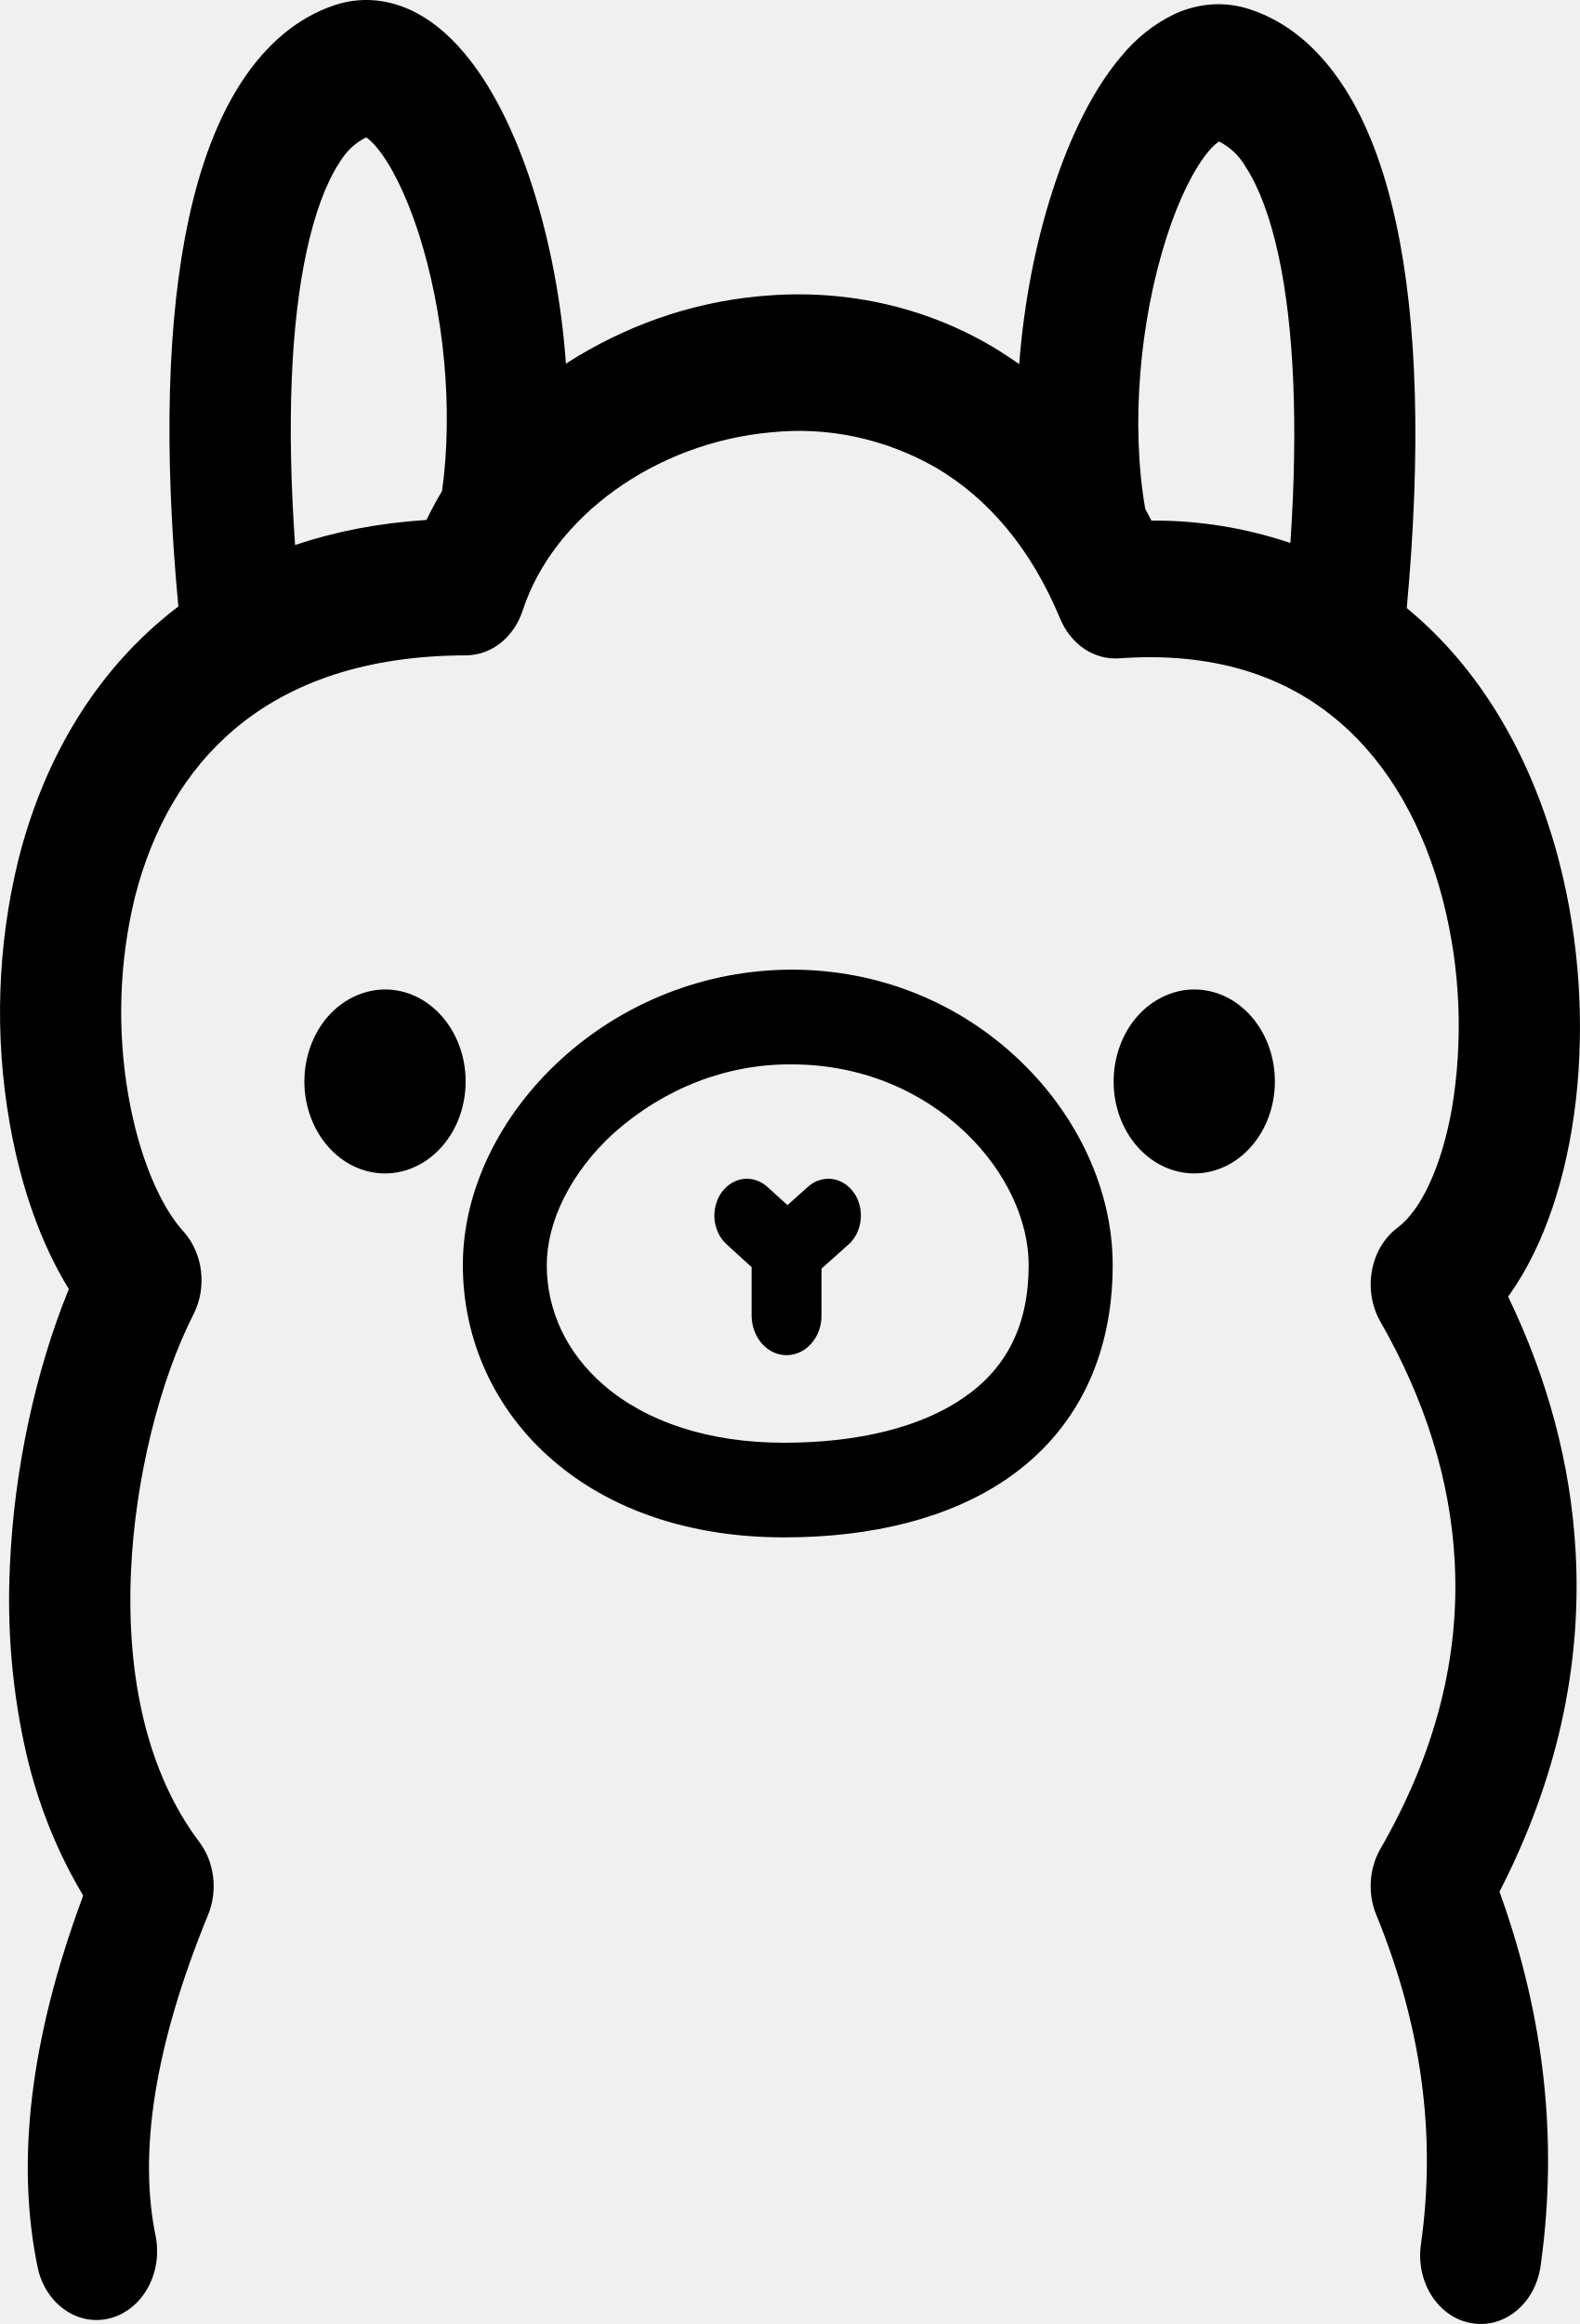
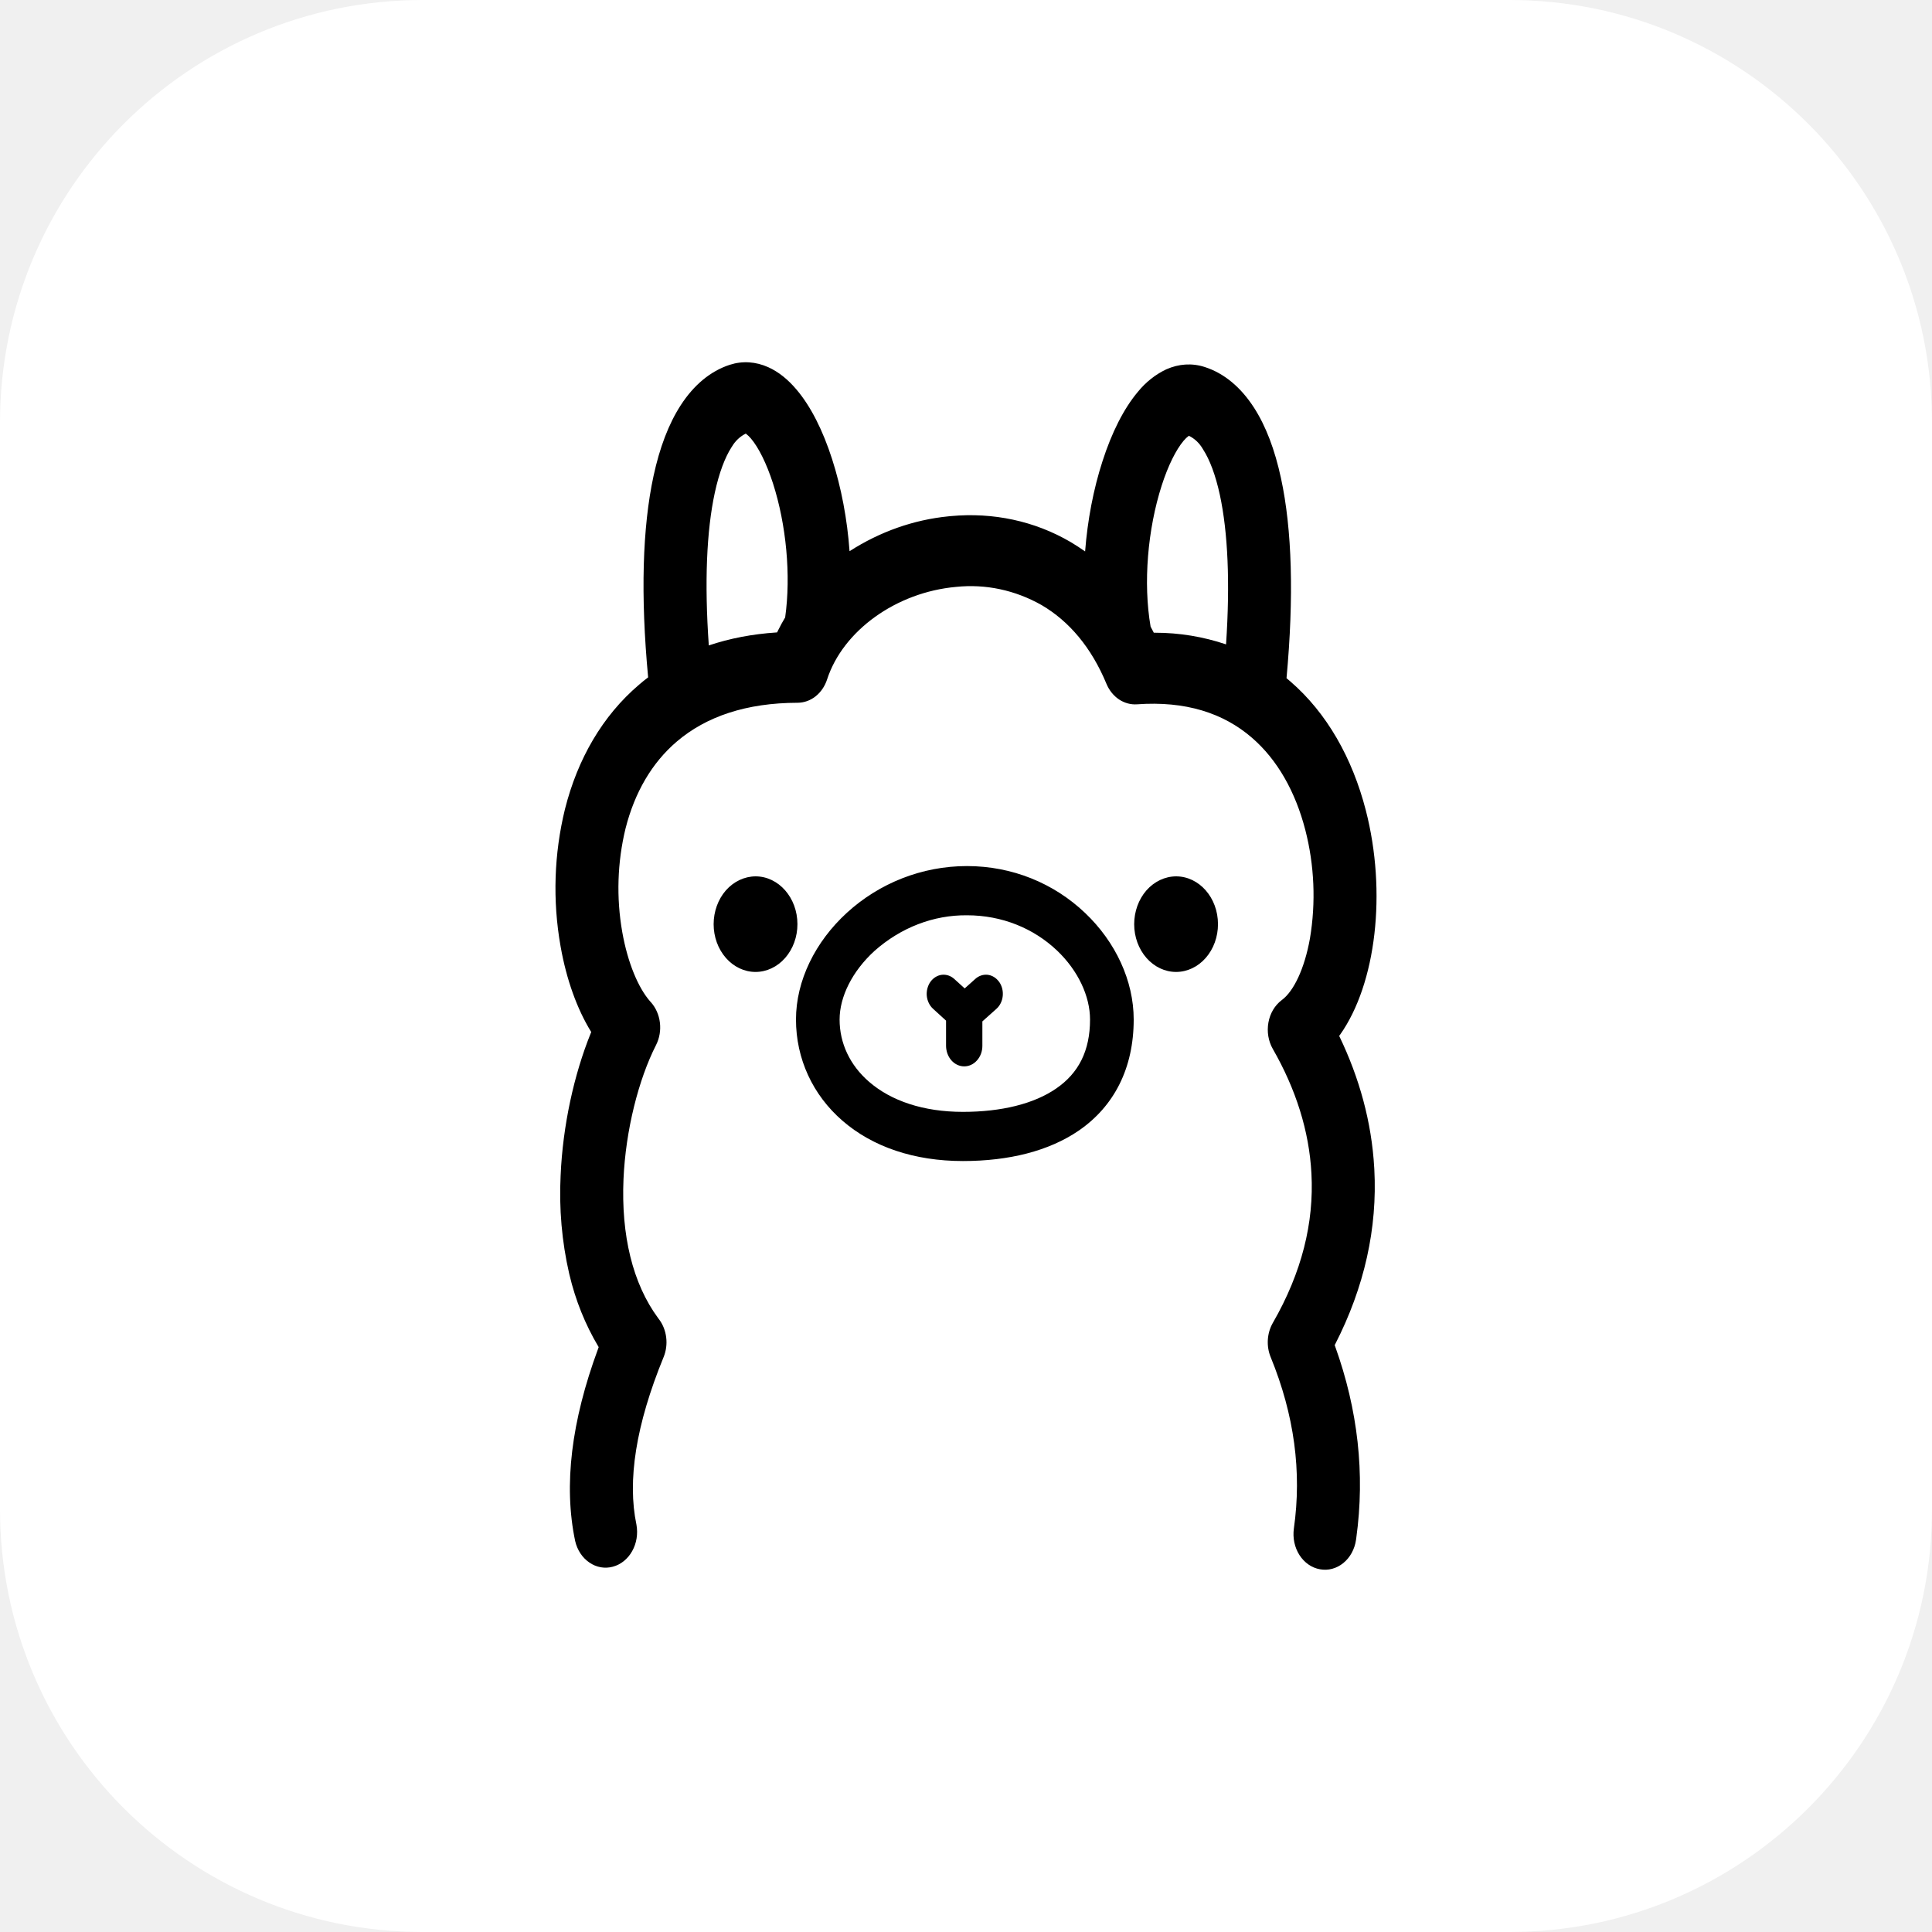
- <svg xmlns="http://www.w3.org/2000/svg" width="17" height="25" viewBox="0 0 17 25" fill="none">
-   <path fill-rule="evenodd" clip-rule="evenodd" d="M4.405 0.102C4.621 0.199 4.816 0.358 4.993 0.568C5.288 0.916 5.537 1.413 5.727 2.003C5.918 2.596 6.042 3.253 6.089 3.912C6.719 3.507 7.418 3.261 8.138 3.19L8.189 3.185C9.059 3.105 9.919 3.284 10.669 3.724C10.77 3.784 10.869 3.849 10.966 3.917C11.016 3.27 11.138 2.628 11.326 2.049C11.516 1.458 11.765 0.961 12.059 0.612C12.223 0.41 12.425 0.251 12.648 0.146C12.905 0.033 13.178 0.012 13.444 0.099C13.845 0.228 14.189 0.517 14.46 0.936C14.708 1.319 14.894 1.81 15.021 2.399C15.251 3.46 15.291 4.857 15.136 6.541L15.189 6.586L15.215 6.608C15.972 7.262 16.499 8.195 16.778 9.278C17.213 10.968 16.994 12.863 16.244 13.924L16.226 13.947L16.228 13.951C16.645 14.817 16.898 15.731 16.952 16.678L16.954 16.712C17.018 17.922 16.754 19.14 16.14 20.337L16.133 20.348L16.143 20.376C16.615 21.69 16.763 23.014 16.581 24.337L16.575 24.381C16.547 24.574 16.453 24.747 16.312 24.861C16.172 24.975 15.998 25.022 15.828 24.99C15.744 24.975 15.663 24.942 15.59 24.891C15.518 24.841 15.454 24.774 15.404 24.696C15.354 24.618 15.318 24.529 15.298 24.435C15.278 24.341 15.275 24.243 15.288 24.147C15.455 22.973 15.298 21.796 14.808 20.598C14.762 20.487 14.742 20.364 14.749 20.242C14.756 20.119 14.79 20.001 14.848 19.897L14.852 19.89C15.456 18.84 15.706 17.811 15.652 16.8C15.606 15.914 15.327 15.045 14.852 14.217C14.76 14.056 14.727 13.86 14.761 13.671C14.794 13.483 14.892 13.317 15.032 13.21L15.041 13.203C15.284 13.022 15.508 12.561 15.621 11.93C15.746 11.185 15.713 10.416 15.526 9.687C15.321 8.892 14.946 8.228 14.421 7.775C13.826 7.259 13.038 7.01 12.041 7.082C11.911 7.091 11.781 7.056 11.668 6.981C11.556 6.906 11.465 6.794 11.409 6.66C11.095 5.904 10.637 5.363 10.066 5.028C9.518 4.717 8.904 4.587 8.294 4.651C7.049 4.763 5.951 5.561 5.624 6.567C5.578 6.708 5.495 6.83 5.386 6.917C5.277 7.003 5.147 7.049 5.014 7.05C3.947 7.052 3.121 7.336 2.517 7.849C1.995 8.292 1.639 8.911 1.451 9.653C1.281 10.351 1.258 11.086 1.383 11.796C1.495 12.43 1.714 12.955 1.965 13.238L1.973 13.246C2.185 13.481 2.23 13.848 2.082 14.138C1.722 14.845 1.453 15.898 1.409 16.911C1.359 18.068 1.595 19.072 2.128 19.793L2.144 19.814C2.225 19.921 2.276 20.051 2.293 20.191C2.31 20.329 2.291 20.471 2.239 20.598C1.663 22.003 1.486 23.157 1.677 24.067C1.711 24.256 1.68 24.452 1.588 24.615C1.497 24.778 1.353 24.893 1.188 24.937C1.022 24.982 0.848 24.951 0.703 24.851C0.557 24.752 0.451 24.592 0.408 24.405C0.165 23.248 0.33 21.923 0.881 20.43L0.895 20.39L0.887 20.377C0.616 19.922 0.414 19.419 0.289 18.889L0.284 18.868C0.132 18.206 0.073 17.522 0.107 16.839C0.151 15.805 0.385 14.746 0.729 13.896L0.741 13.867L0.739 13.864C0.446 13.389 0.229 12.781 0.109 12.109L0.104 12.081C-0.061 11.143 -0.029 10.174 0.197 9.252C0.459 8.212 0.974 7.319 1.733 6.674C1.793 6.622 1.856 6.571 1.919 6.524C1.76 4.827 1.8 3.421 2.031 2.353C2.158 1.765 2.345 1.274 2.593 0.891C2.863 0.473 3.207 0.184 3.608 0.053C3.874 -0.033 4.148 -0.013 4.405 0.102ZM8.521 10.431C9.457 10.431 10.321 10.787 10.967 11.403C11.597 12.002 11.972 12.806 11.972 13.608C11.972 14.617 11.566 15.403 10.839 15.905C10.219 16.331 9.388 16.538 8.436 16.538C7.427 16.538 6.565 16.244 5.943 15.704C5.326 15.17 4.98 14.42 4.98 13.608C4.98 12.804 5.378 11.997 6.036 11.396C6.704 10.786 7.586 10.431 8.521 10.431ZM8.521 11.45C7.827 11.443 7.152 11.703 6.605 12.188C6.144 12.609 5.883 13.137 5.883 13.609C5.883 14.095 6.093 14.551 6.493 14.897C6.948 15.292 7.617 15.52 8.436 15.52C9.235 15.52 9.909 15.353 10.368 15.036C10.831 14.718 11.068 14.256 11.068 13.608C11.068 13.127 10.822 12.596 10.385 12.18C9.901 11.72 9.245 11.45 8.521 11.45ZM9.183 12.825L9.187 12.829C9.307 13.001 9.282 13.25 9.131 13.386L8.839 13.647V14.154C8.839 14.267 8.799 14.375 8.728 14.454C8.658 14.534 8.562 14.578 8.463 14.578C8.364 14.578 8.269 14.534 8.198 14.454C8.128 14.375 8.088 14.267 8.087 14.154V13.631L7.816 13.384C7.78 13.351 7.751 13.311 7.729 13.265C7.707 13.22 7.693 13.169 7.688 13.118C7.683 13.066 7.688 13.014 7.701 12.964C7.714 12.914 7.735 12.867 7.764 12.827C7.823 12.745 7.908 12.693 8.001 12.682C8.093 12.672 8.186 12.703 8.258 12.769L8.473 12.964L8.693 12.767C8.765 12.702 8.857 12.672 8.949 12.682C9.04 12.693 9.124 12.744 9.183 12.825ZM4.143 10.644C4.621 10.644 5.01 11.087 5.01 11.634C5.01 11.896 4.919 12.147 4.756 12.333C4.594 12.518 4.373 12.623 4.142 12.623C3.912 12.623 3.691 12.518 3.529 12.333C3.366 12.147 3.275 11.896 3.275 11.635C3.275 11.373 3.366 11.121 3.528 10.935C3.691 10.75 3.913 10.645 4.143 10.644ZM12.849 10.644C13.329 10.644 13.717 11.087 13.717 11.634C13.717 11.896 13.626 12.147 13.463 12.333C13.301 12.518 13.08 12.623 12.849 12.623C12.619 12.623 12.399 12.518 12.236 12.333C12.073 12.147 11.982 11.896 11.982 11.635C11.982 11.373 12.073 11.121 12.235 10.935C12.398 10.75 12.619 10.645 12.849 10.644ZM3.94 1.477L3.937 1.479C3.821 1.537 3.722 1.63 3.652 1.75L3.647 1.757C3.509 1.971 3.389 2.287 3.299 2.702C3.129 3.488 3.083 4.555 3.175 5.863C3.605 5.718 4.074 5.627 4.579 5.594L4.589 5.593L4.608 5.554C4.654 5.461 4.703 5.371 4.756 5.283C4.879 4.407 4.778 3.36 4.503 2.505C4.369 2.092 4.206 1.767 4.05 1.582C4.018 1.543 3.982 1.509 3.943 1.479L3.94 1.477ZM13.114 1.523L13.112 1.524C13.073 1.553 13.037 1.587 13.005 1.626C12.849 1.811 12.685 2.137 12.552 2.551C12.262 3.453 12.165 4.569 12.322 5.474L12.38 5.584L12.388 5.6H12.418C12.915 5.6 13.408 5.681 13.884 5.841C13.97 4.563 13.922 3.519 13.756 2.747C13.666 2.333 13.546 2.017 13.407 1.802L13.403 1.795C13.333 1.675 13.234 1.581 13.118 1.524L13.114 1.523Z" fill="black" />
+ <svg xmlns="http://www.w3.org/2000/svg" width="32" height="32" viewBox="0 0 32 32" fill="none">
+   <rect width="32" height="32" rx="7" fill="#fff" />
+   <g transform="translate(9.200 6.000) scale(0.800)">
+     <path fill-rule="evenodd" clip-rule="evenodd" d="M4.405 0.102C4.621 0.199 4.816 0.358 4.993 0.568C5.288 0.916 5.537 1.413 5.727 2.003C5.918 2.596 6.042 3.253 6.089 3.912C6.719 3.507 7.418 3.261 8.138 3.19L8.189 3.185C9.059 3.105 9.919 3.284 10.669 3.724C10.77 3.784 10.869 3.849 10.966 3.917C11.016 3.27 11.138 2.628 11.326 2.049C11.516 1.458 11.765 0.961 12.059 0.612C12.223 0.41 12.425 0.251 12.648 0.146C12.905 0.033 13.178 0.012 13.444 0.099C13.845 0.228 14.189 0.517 14.46 0.936C14.708 1.319 14.894 1.81 15.021 2.399C15.251 3.46 15.291 4.857 15.136 6.541L15.189 6.586L15.215 6.608C15.972 7.262 16.499 8.195 16.778 9.278C17.213 10.968 16.994 12.863 16.244 13.924L16.226 13.947L16.228 13.951C16.645 14.817 16.898 15.731 16.952 16.678L16.954 16.712C17.018 17.922 16.754 19.14 16.14 20.337L16.133 20.348L16.143 20.376C16.615 21.69 16.763 23.014 16.581 24.337L16.575 24.381C16.547 24.574 16.453 24.747 16.312 24.861C16.172 24.975 15.998 25.022 15.828 24.99C15.744 24.975 15.663 24.942 15.59 24.891C15.518 24.841 15.454 24.774 15.404 24.696C15.354 24.618 15.318 24.529 15.298 24.435C15.278 24.341 15.275 24.243 15.288 24.147C15.455 22.973 15.298 21.796 14.808 20.598C14.762 20.487 14.742 20.364 14.749 20.242C14.756 20.119 14.79 20.001 14.848 19.897L14.852 19.89C15.456 18.84 15.706 17.811 15.652 16.8C15.606 15.914 15.327 15.045 14.852 14.217C14.76 14.056 14.727 13.86 14.761 13.671C14.794 13.483 14.892 13.317 15.032 13.21L15.041 13.203C15.284 13.022 15.508 12.561 15.621 11.93C15.746 11.185 15.713 10.416 15.526 9.687C15.321 8.892 14.946 8.228 14.421 7.775C13.826 7.259 13.038 7.01 12.041 7.082C11.911 7.091 11.781 7.056 11.668 6.981C11.556 6.906 11.465 6.794 11.409 6.66C11.095 5.904 10.637 5.363 10.066 5.028C9.518 4.717 8.904 4.587 8.294 4.651C7.049 4.763 5.951 5.561 5.624 6.567C5.578 6.708 5.495 6.83 5.386 6.917C5.277 7.003 5.147 7.049 5.014 7.05C3.947 7.052 3.121 7.336 2.517 7.849C1.995 8.292 1.639 8.911 1.451 9.653C1.281 10.351 1.258 11.086 1.383 11.796C1.495 12.43 1.714 12.955 1.965 13.238L1.973 13.246C2.185 13.481 2.23 13.848 2.082 14.138C1.722 14.845 1.453 15.898 1.409 16.911C1.359 18.068 1.595 19.072 2.128 19.793L2.144 19.814C2.225 19.921 2.276 20.051 2.293 20.191C2.31 20.329 2.291 20.471 2.239 20.598C1.663 22.003 1.486 23.157 1.677 24.067C1.711 24.256 1.68 24.452 1.588 24.615C1.497 24.778 1.353 24.893 1.188 24.937C1.022 24.982 0.848 24.951 0.703 24.851C0.557 24.752 0.451 24.592 0.408 24.405C0.165 23.248 0.33 21.923 0.881 20.43L0.895 20.39L0.887 20.377C0.616 19.922 0.414 19.419 0.289 18.889L0.284 18.868C0.132 18.206 0.073 17.522 0.107 16.839C0.151 15.805 0.385 14.746 0.729 13.896L0.741 13.867L0.739 13.864C0.446 13.389 0.229 12.781 0.109 12.109L0.104 12.081C-0.061 11.143 -0.029 10.174 0.197 9.252C0.459 8.212 0.974 7.319 1.733 6.674C1.793 6.622 1.856 6.571 1.919 6.524C1.76 4.827 1.8 3.421 2.031 2.353C2.158 1.765 2.345 1.274 2.593 0.891C2.863 0.473 3.207 0.184 3.608 0.053C3.874 -0.033 4.148 -0.013 4.405 0.102ZM8.521 10.431C9.457 10.431 10.321 10.787 10.967 11.403C11.597 12.002 11.972 12.806 11.972 13.608C11.972 14.617 11.566 15.403 10.839 15.905C10.219 16.331 9.388 16.538 8.436 16.538C7.427 16.538 6.565 16.244 5.943 15.704C5.326 15.17 4.98 14.42 4.98 13.608C4.98 12.804 5.378 11.997 6.036 11.396C6.704 10.786 7.586 10.431 8.521 10.431ZM8.521 11.45C7.827 11.443 7.152 11.703 6.605 12.188C6.144 12.609 5.883 13.137 5.883 13.609C5.883 14.095 6.093 14.551 6.493 14.897C6.948 15.292 7.617 15.52 8.436 15.52C9.235 15.52 9.909 15.353 10.368 15.036C10.831 14.718 11.068 14.256 11.068 13.608C11.068 13.127 10.822 12.596 10.385 12.18C9.901 11.72 9.245 11.45 8.521 11.45ZM9.183 12.825L9.187 12.829C9.307 13.001 9.282 13.25 9.131 13.386L8.839 13.647V14.154C8.839 14.267 8.799 14.375 8.728 14.454C8.658 14.534 8.562 14.578 8.463 14.578C8.364 14.578 8.269 14.534 8.198 14.454C8.128 14.375 8.088 14.267 8.087 14.154V13.631L7.816 13.384C7.78 13.351 7.751 13.311 7.729 13.265C7.707 13.22 7.693 13.169 7.688 13.118C7.683 13.066 7.688 13.014 7.701 12.964C7.714 12.914 7.735 12.867 7.764 12.827C7.823 12.745 7.908 12.693 8.001 12.682C8.093 12.672 8.186 12.703 8.258 12.769L8.473 12.964L8.693 12.767C8.765 12.702 8.857 12.672 8.949 12.682C9.04 12.693 9.124 12.744 9.183 12.825ZM4.143 10.644C4.621 10.644 5.01 11.087 5.01 11.634C5.01 11.896 4.919 12.147 4.756 12.333C4.594 12.518 4.373 12.623 4.142 12.623C3.912 12.623 3.691 12.518 3.529 12.333C3.366 12.147 3.275 11.896 3.275 11.635C3.275 11.373 3.366 11.121 3.528 10.935C3.691 10.75 3.913 10.645 4.143 10.644ZM12.849 10.644C13.329 10.644 13.717 11.087 13.717 11.634C13.717 11.896 13.626 12.147 13.463 12.333C13.301 12.518 13.08 12.623 12.849 12.623C12.619 12.623 12.399 12.518 12.236 12.333C12.073 12.147 11.982 11.896 11.982 11.635C11.982 11.373 12.073 11.121 12.235 10.935C12.398 10.75 12.619 10.645 12.849 10.644ZM3.94 1.477L3.937 1.479C3.821 1.537 3.722 1.63 3.652 1.75L3.647 1.757C3.509 1.971 3.389 2.287 3.299 2.702C3.129 3.488 3.083 4.555 3.175 5.863C3.605 5.718 4.074 5.627 4.579 5.594L4.589 5.593L4.608 5.554C4.654 5.461 4.703 5.371 4.756 5.283C4.879 4.407 4.778 3.36 4.503 2.505C4.369 2.092 4.206 1.767 4.05 1.582C4.018 1.543 3.982 1.509 3.943 1.479L3.94 1.477ZM13.114 1.523L13.112 1.524C13.073 1.553 13.037 1.587 13.005 1.626C12.849 1.811 12.685 2.137 12.552 2.551C12.262 3.453 12.165 4.569 12.322 5.474L12.38 5.584L12.388 5.6H12.418C12.915 5.6 13.408 5.681 13.884 5.841C13.97 4.563 13.922 3.519 13.756 2.747C13.666 2.333 13.546 2.017 13.407 1.802L13.403 1.795C13.333 1.675 13.234 1.581 13.118 1.524L13.114 1.523Z" fill="black" />
+   </g>
</svg>
